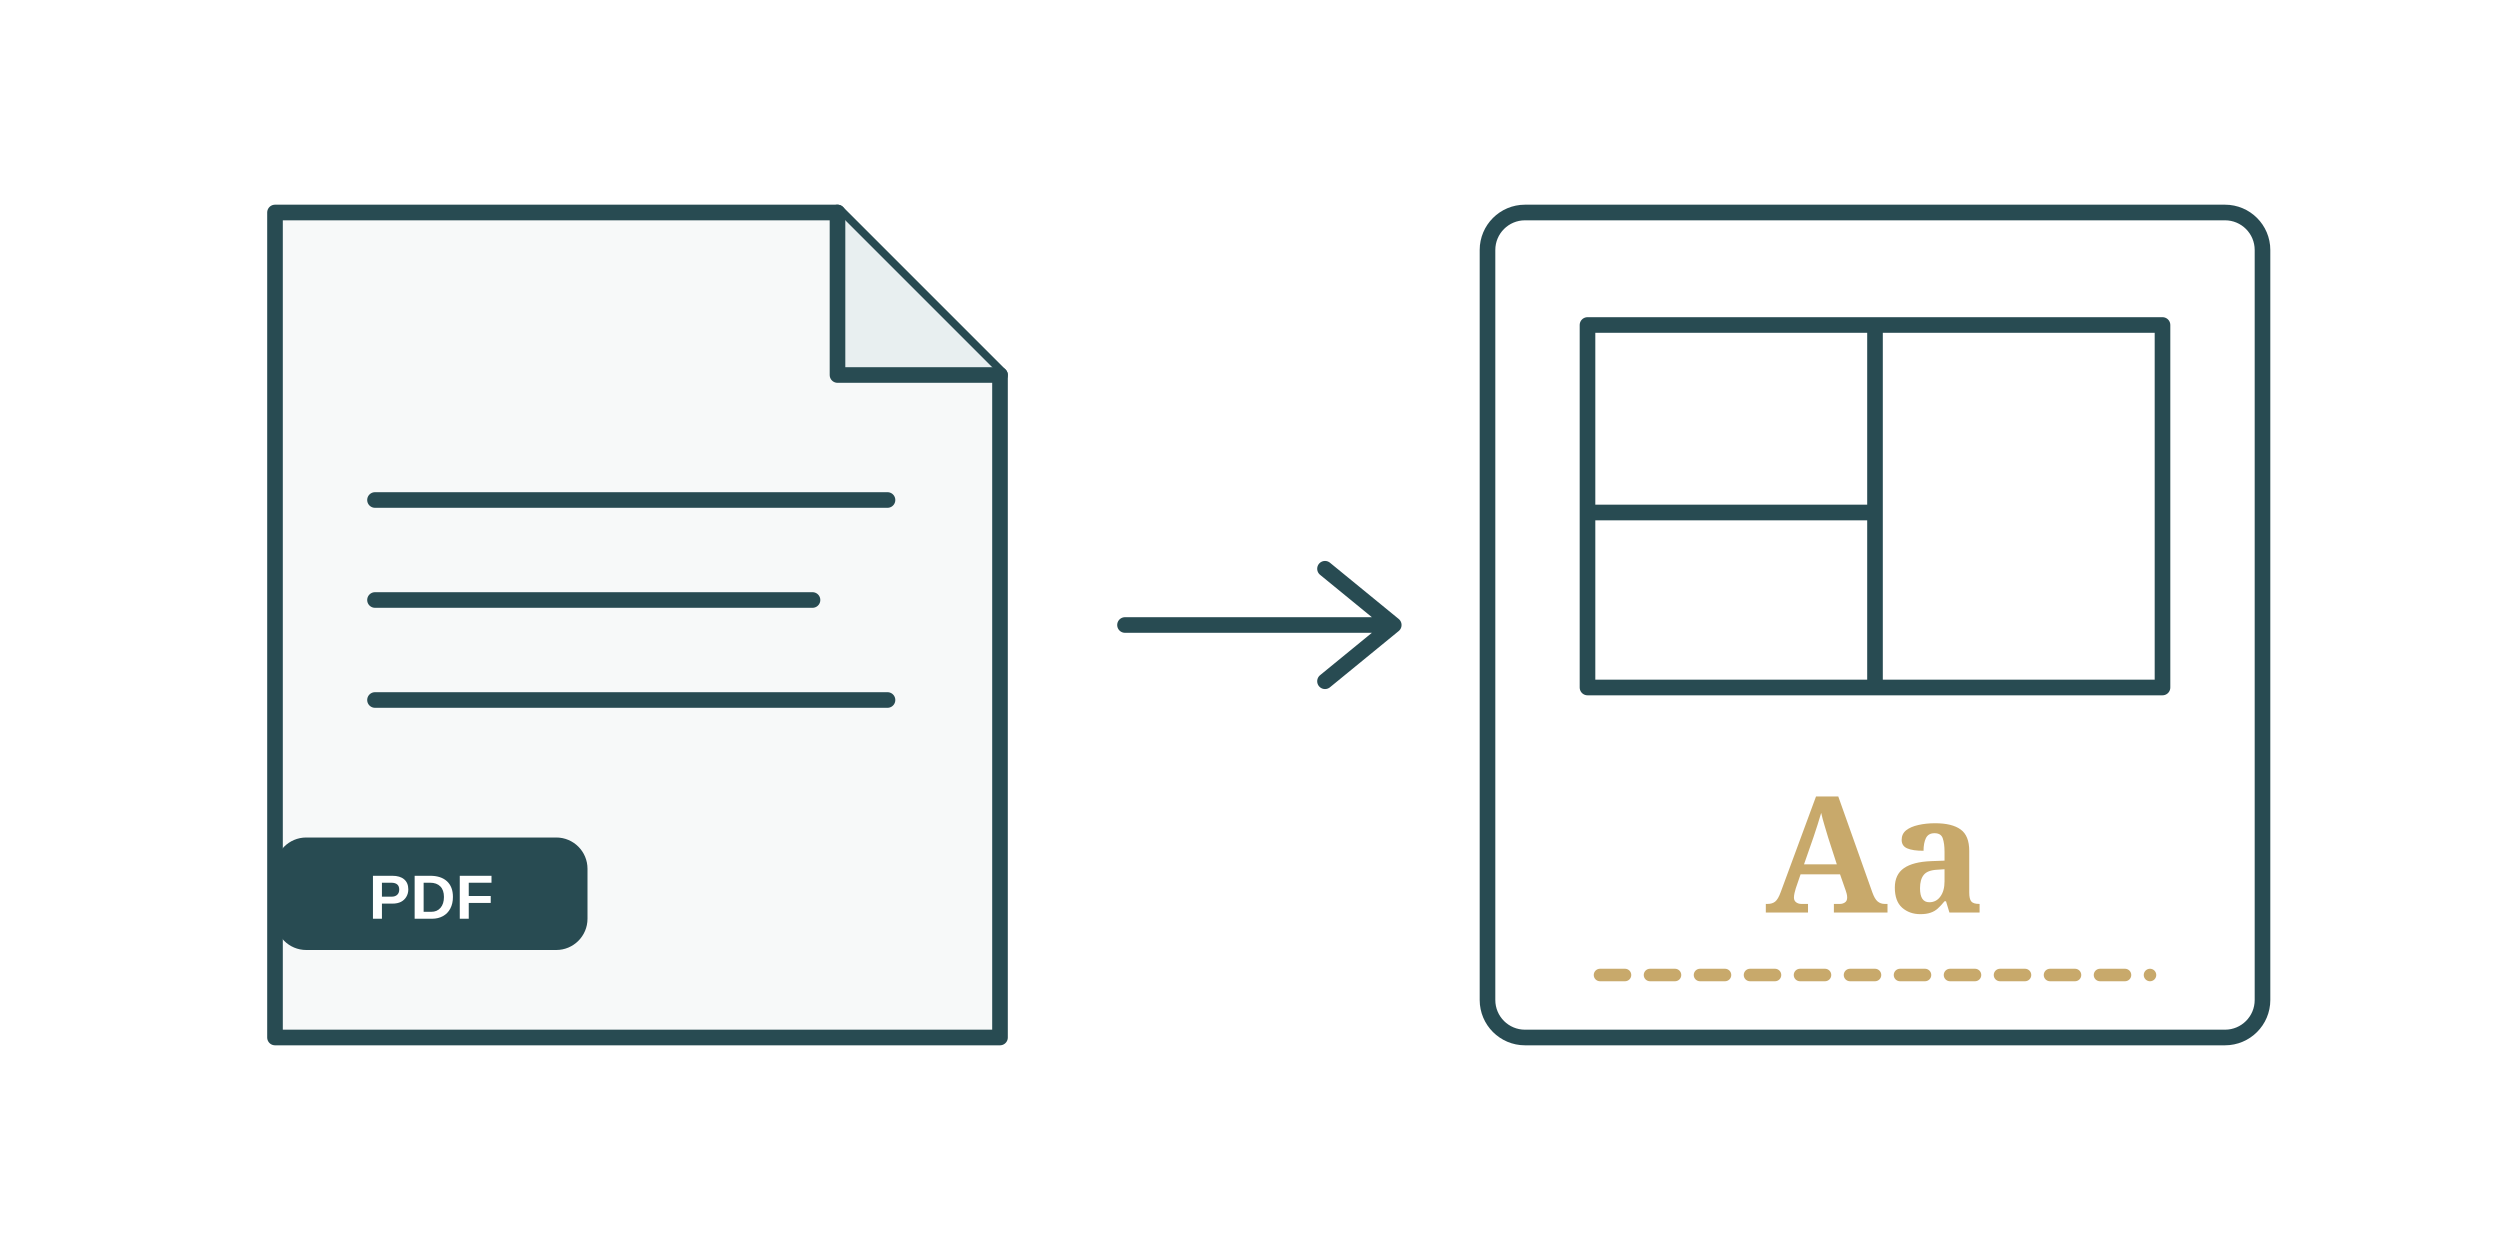
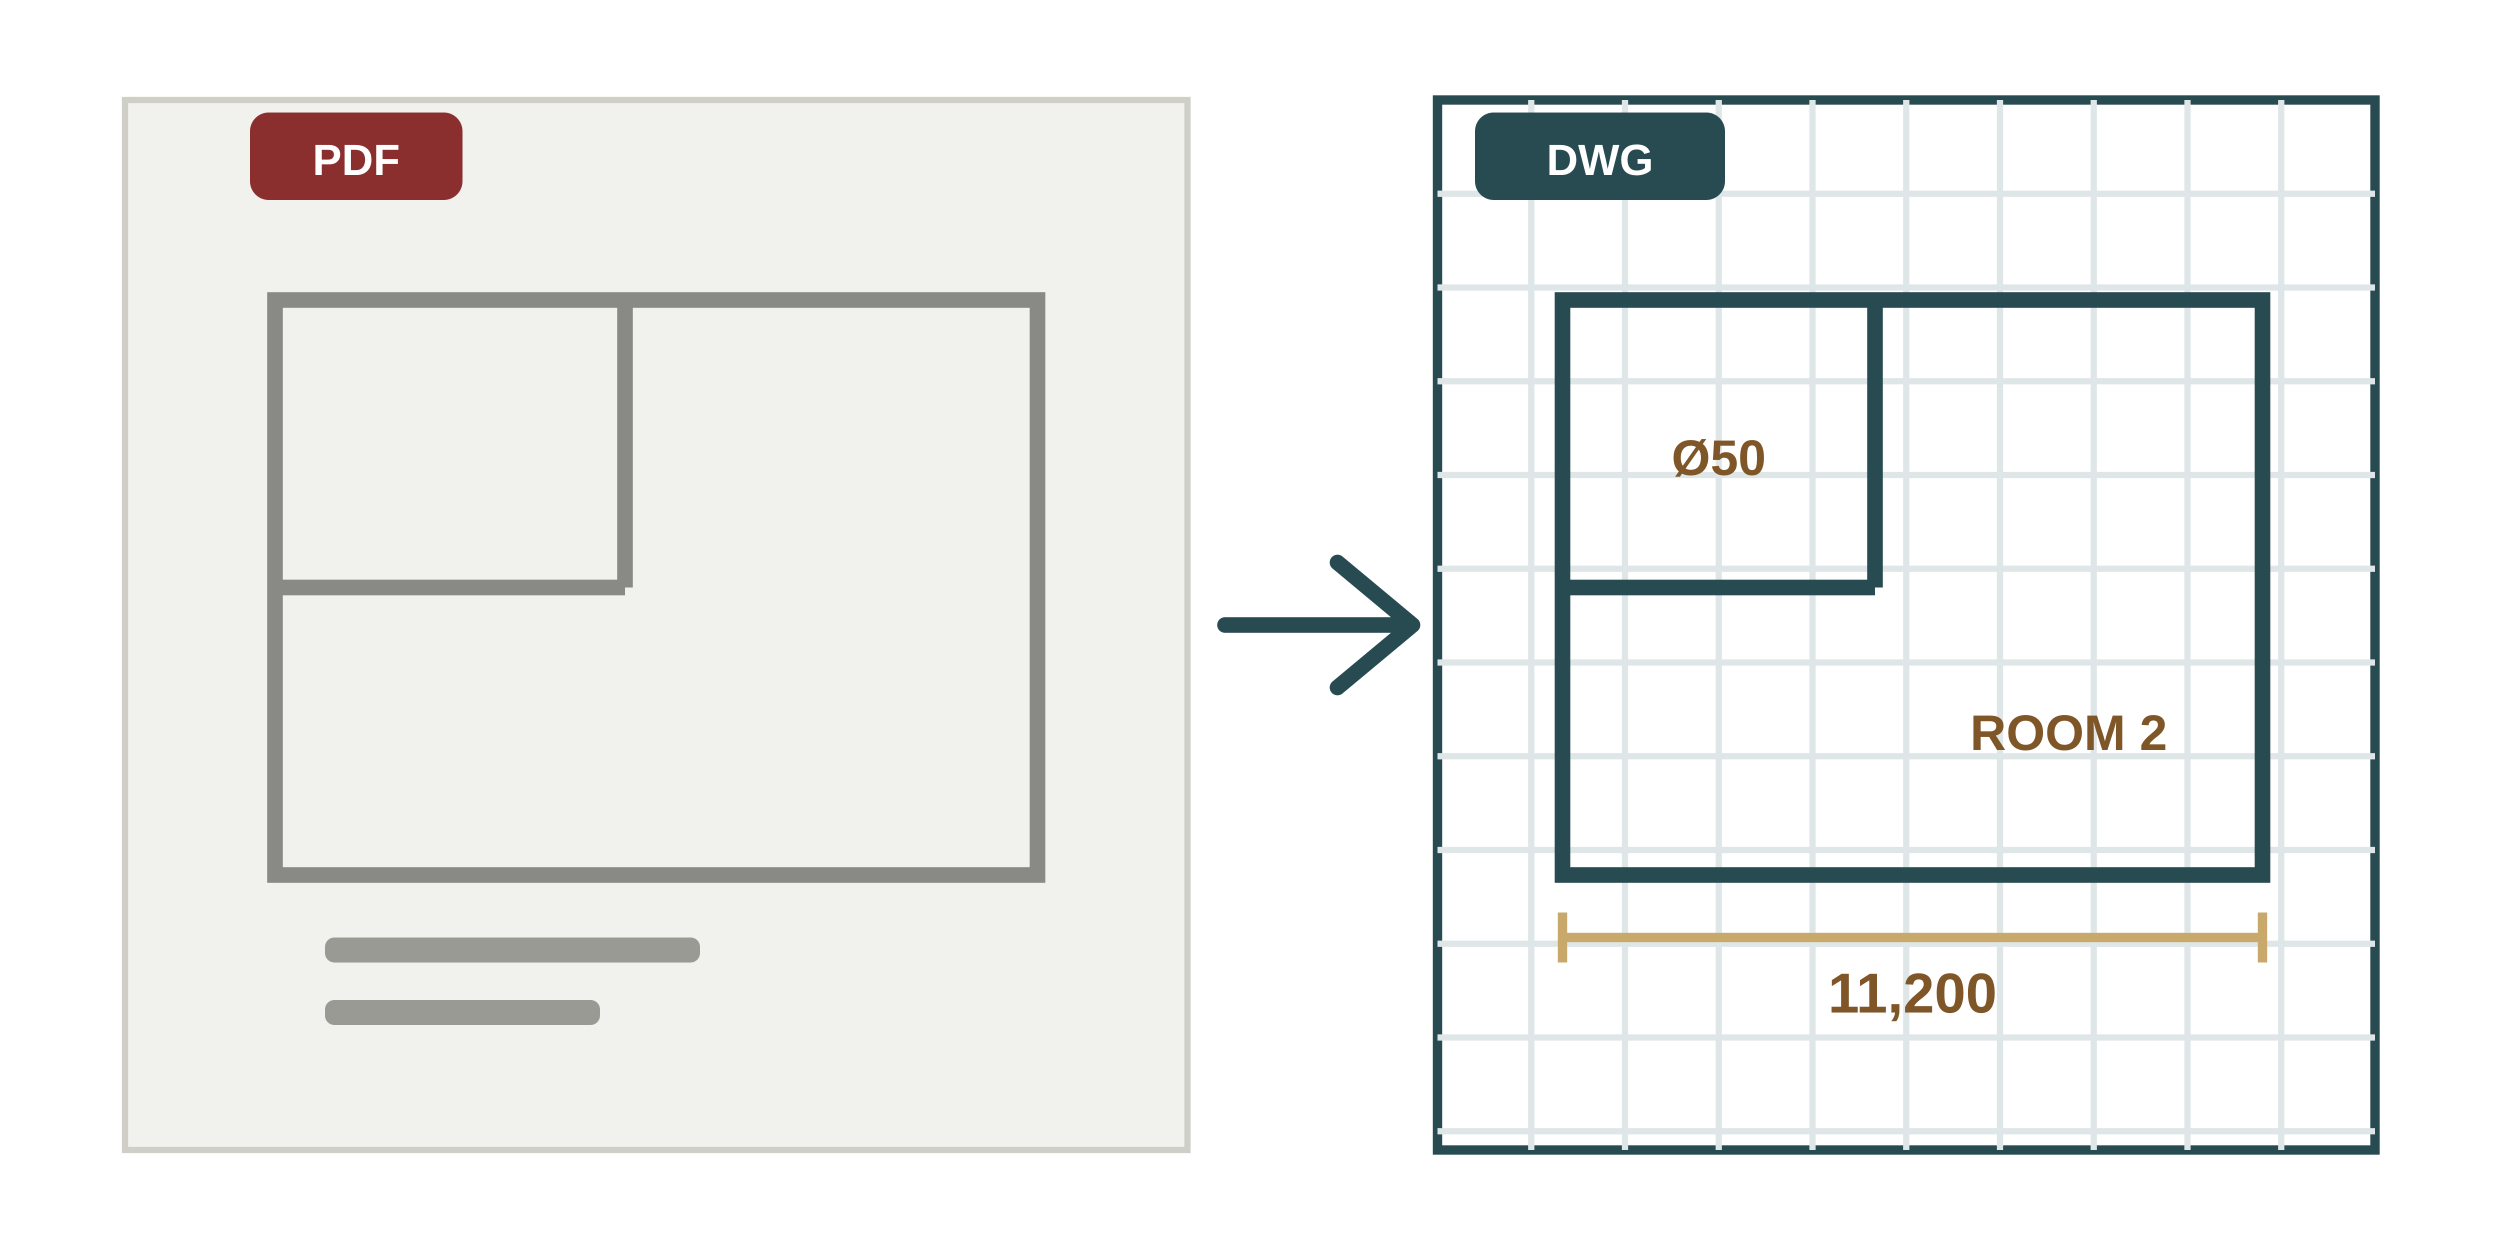
- <svg xmlns="http://www.w3.org/2000/svg" viewBox="0 0 400 200" font-family="Manrope, Arial, sans-serif" role="img" aria-label="PDF page converted into a CAD drawing with text">
+ <svg xmlns="http://www.w3.org/2000/svg" viewBox="0 0 400 200" font-family="Manrope, Arial, sans-serif" role="img" aria-label="Scanned PDF drawing converted into editable CAD text">
  <rect width="400" height="200" fill="#ffffff" />
-   <g fill="none" stroke="#284b52" stroke-width="2.5" stroke-linecap="round" stroke-linejoin="round">
-     <path d="M44 34 H134 L160 60 V166 H44 Z" fill="#f7f9f9" />
-     <path d="M134 34 V60 H160" fill="#e8eff0" />
-     <path d="M60 80 H142 M60 96 H130 M60 112 H142" />
-     <rect x="44" y="134" width="50" height="18" rx="5" fill="#284b52" stroke="none" />
-     <text x="69.0" y="147" font-size="10" font-weight="700" fill="#ffffff" stroke="none" text-anchor="middle">PDF</text>
-     <path d="M180 100 H222 M212 91 L223 100 L212 109" />
-     <rect x="238" y="34" width="124" height="132" rx="6" fill="#ffffff" />
-     <path d="M254 52 H346 V110 H254 Z M300 52 V110 M254 82 H300" />
-     <text x="300" y="146" font-family="Georgia, serif" font-size="26" font-weight="700" fill="#c8a96b" stroke="none" text-anchor="middle">Aa</text>
-     <path d="M256 156 H344" stroke="#c8a96b" stroke-width="2" stroke-dasharray="4 4" />
+   <rect x="20" y="16" width="170" height="168" fill="#f1f1ee" stroke="#cfcfc8" />
+   <g fill="none" stroke="#6f6f6a" stroke-width="2.5" opacity="0.8">
+     <path d="M44 48 H166 V140 H44 Z M44 94 H100 M100 48 V94" />
  </g>
+   <rect x="52" y="150" width="60" height="4" rx="1.5" fill="#9a9a94" />
+   <rect x="52" y="160" width="44" height="4" rx="1.5" fill="#9a9a94" />
+   <rect x="40" y="18" width="34" height="14" rx="3" fill="#8b2e2e" />
+   <text x="57" y="28" font-size="7" font-weight="800" fill="#ffffff" text-anchor="middle">PDF</text>
+   <path d="M196 100 H224 M214 90 L226 100 L214 110" fill="none" stroke="#284b52" stroke-width="2.5" stroke-linecap="round" stroke-linejoin="round" />
+   <rect x="230" y="16" width="150" height="168" fill="#ffffff" stroke="#284b52" stroke-width="1.5" />
+   <g stroke="#dfe6e8" stroke-width="1">
+     <path d="M245 16 V184" />
+     <path d="M260 16 V184" />
+     <path d="M275 16 V184" />
+     <path d="M290 16 V184" />
+     <path d="M305 16 V184" />
+     <path d="M320 16 V184" />
+     <path d="M335 16 V184" />
+     <path d="M350 16 V184" />
+     <path d="M365 16 V184" />
+     <path d="M230 31 H380" />
+     <path d="M230 46 H380" />
+     <path d="M230 61 H380" />
+     <path d="M230 76 H380" />
+     <path d="M230 91 H380" />
+     <path d="M230 106 H380" />
+     <path d="M230 121 H380" />
+     <path d="M230 136 H380" />
+     <path d="M230 151 H380" />
+     <path d="M230 166 H380" />
+     <path d="M230 181 H380" />
+   </g>
+   <g fill="none" stroke="#284b52" stroke-width="2.5">
+     <path d="M250 48 H362 V140 H250 Z M250 94 H300 M300 48 V94" />
+   </g>
+   <path d="M250 150 H362 M250 146 V154 M362 146 V154" stroke="#c8a96b" stroke-width="1.5" />
+   <text x="306" y="162" font-size="9" font-weight="700" fill="#7e5627" text-anchor="middle">11,200</text>
+   <text x="275" y="76" font-size="8" font-weight="700" fill="#7e5627" text-anchor="middle">Ø50</text>
+   <text x="331" y="120" font-size="8" font-weight="700" fill="#7e5627" text-anchor="middle">ROOM 2</text>
+   <rect x="236" y="18" width="40" height="14" rx="3" fill="#284b52" />
+   <text x="256" y="28" font-size="7" font-weight="800" fill="#ffffff" text-anchor="middle">DWG</text>
</svg>
